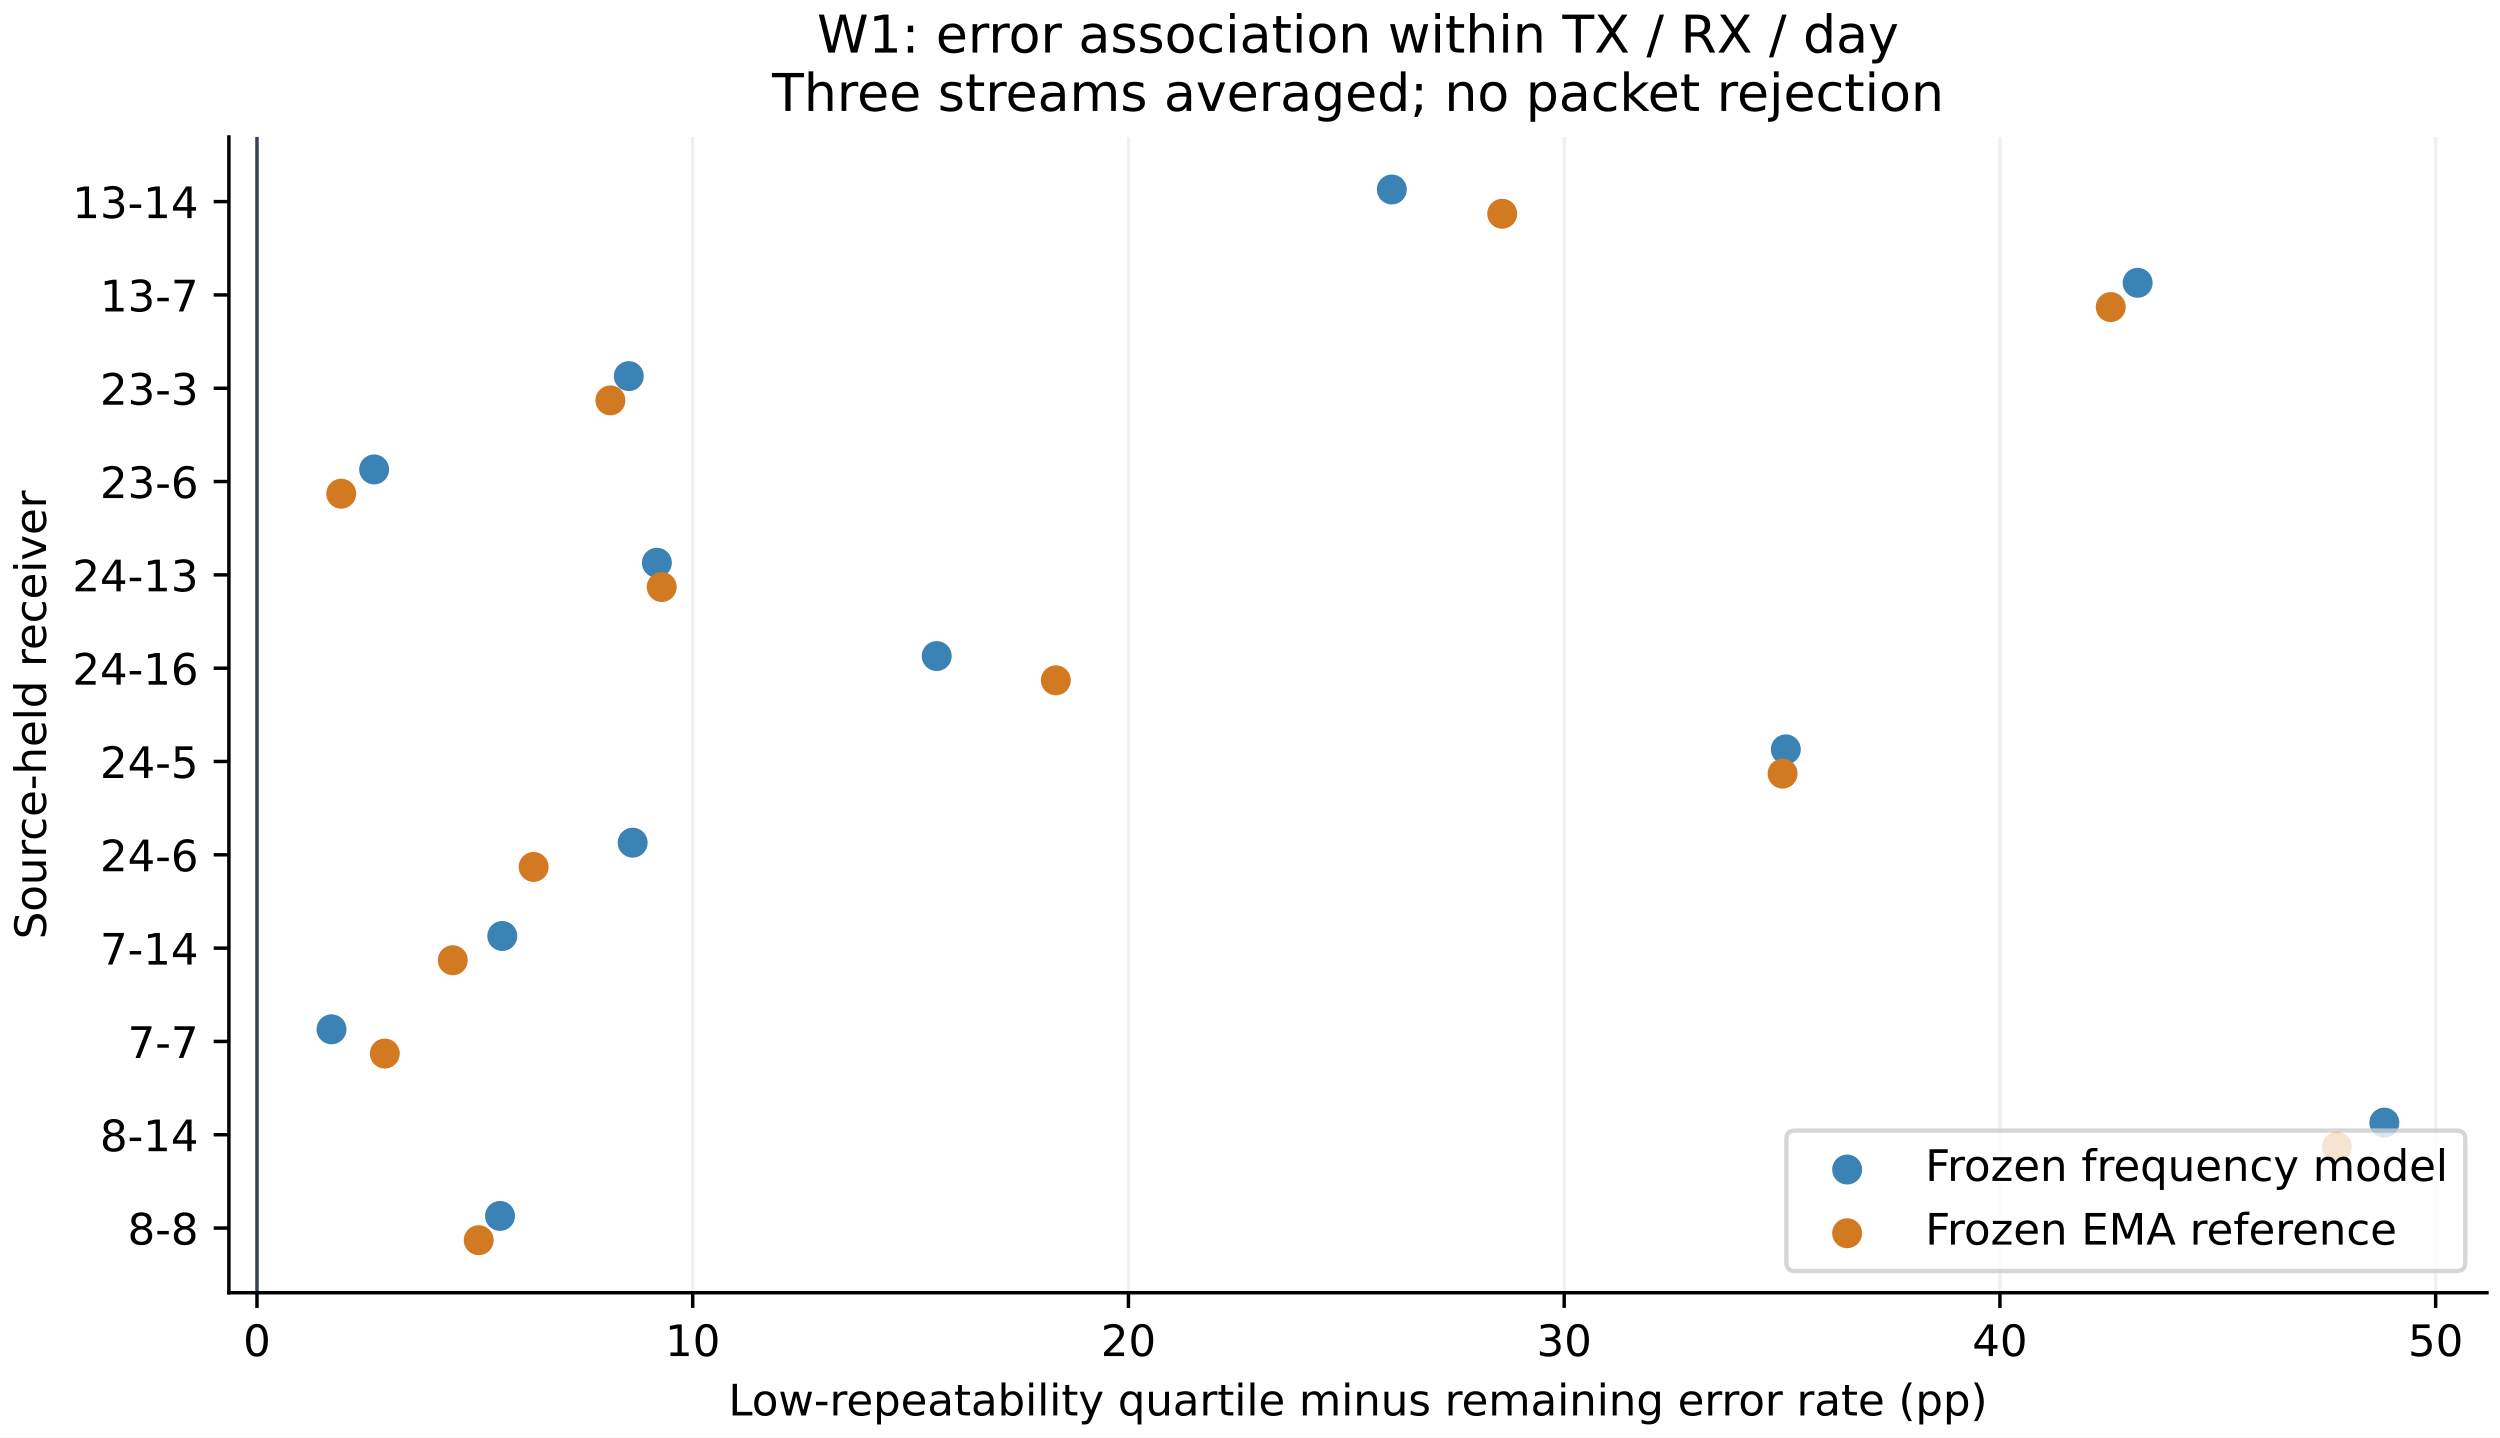
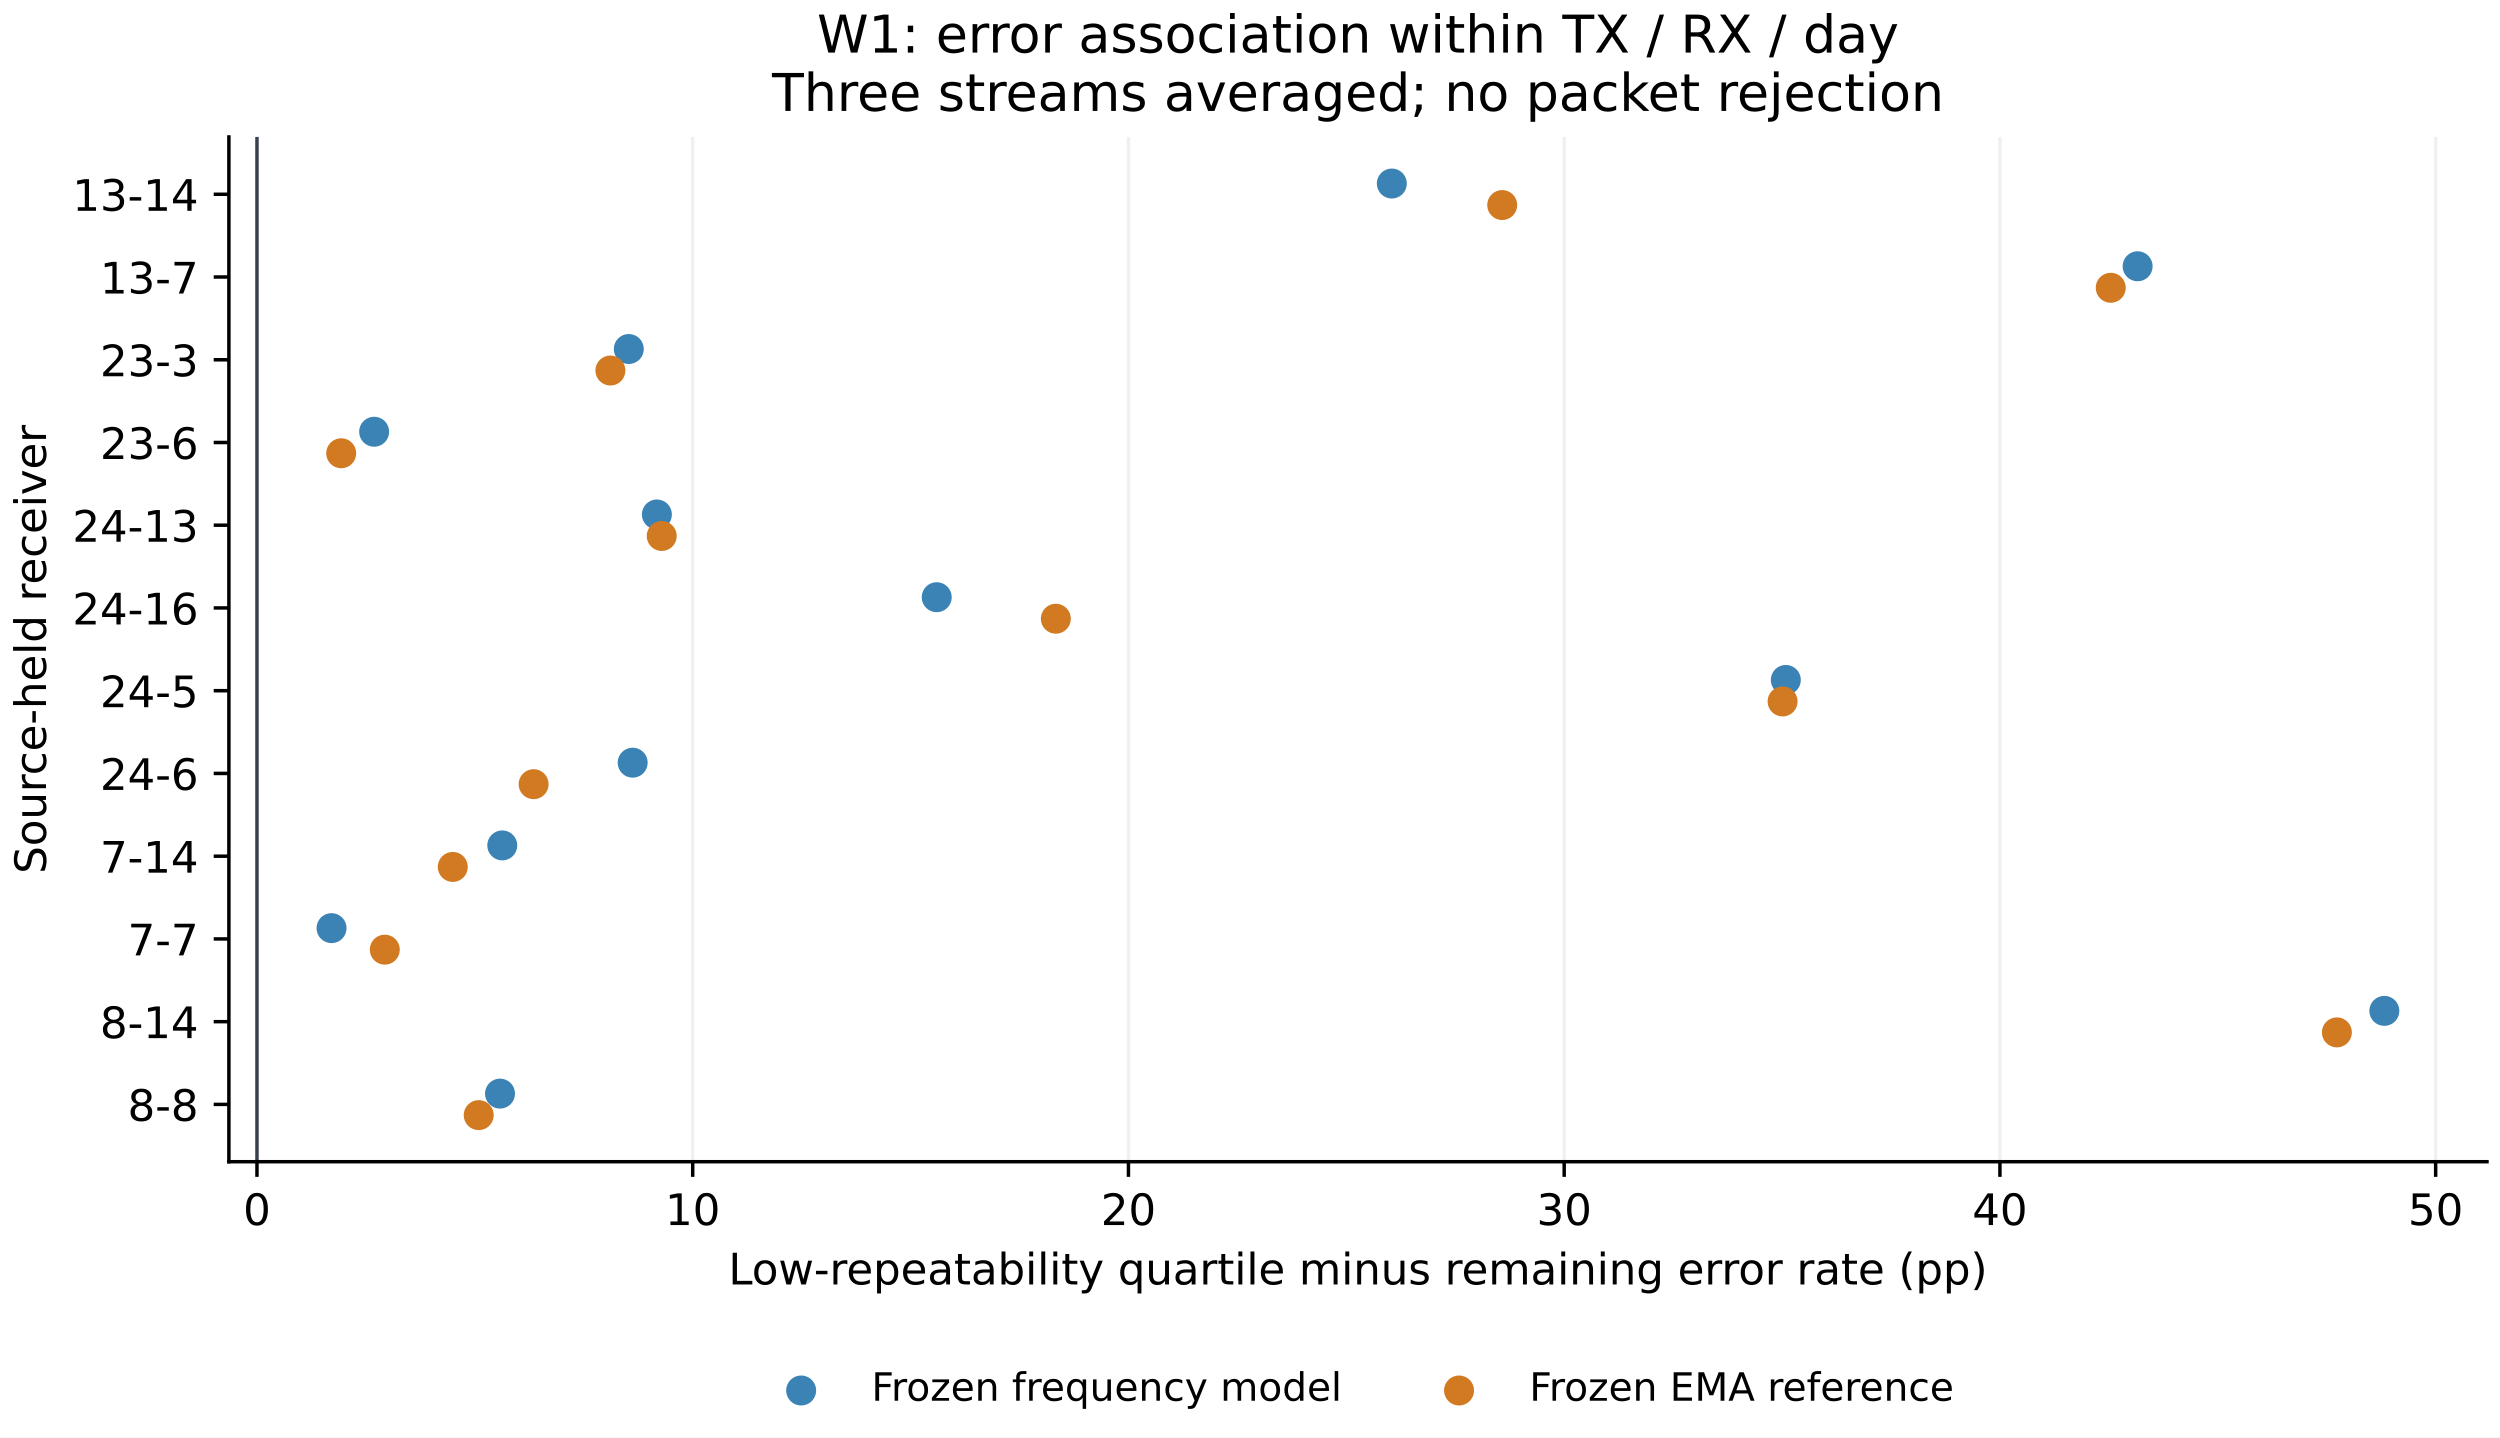
<svg xmlns="http://www.w3.org/2000/svg" xmlns:xlink="http://www.w3.org/1999/xlink" width="576pt" height="331.2pt" viewBox="0 0 576 331.2" version="1.1">
  <defs>
    <style type="text/css">*{stroke-linejoin: round; stroke-linecap: butt}</style>
  </defs>
  <g id="figure_1">
    <g id="patch_1">
      <path d="M 0 331.2  L 576 331.2  L 576 0  L 0 0  z " style="fill: #ffffff" />
    </g>
    <g id="axes_1">
      <g id="patch_2">
-         <path d="M 52.736 297.844  L 573 297.844  L 573 31.556  L 52.736 31.556  z " style="fill: #ffffff" />
+         <path d="M 52.736 267.657  L 573 267.657  L 573 31.556  L 52.736 31.556  z " style="fill: #ffffff" />
      </g>
      <g id="PathCollection_1">
        <defs>
-           <path id="m0896b9ab4e" d="M 0 2.958  C 0.784 2.958 1.537 2.646 2.092 2.092  C 2.646 1.537 2.958 0.784 2.958 0  C 2.958 -0.784 2.646 -1.537 2.092 -2.092  C 1.537 -2.646 0.784 -2.958 0 -2.958  C -0.784 -2.958 -1.537 -2.646 -2.092 -2.092  C -2.646 -1.537 -2.958 -0.784 -2.958 0  C -2.958 0.784 -2.646 1.537 -2.092 2.092  C -1.537 2.646 -0.784 2.958 0 2.958  z " style="stroke: #3b82b5" />
+           <path id="mc8d24e2d7f" d="M 0 2.958  C 0.784 2.958 1.537 2.646 2.092 2.092  C 2.646 1.537 2.958 0.784 2.958 0  C 2.958 -0.784 2.646 -1.537 2.092 -2.092  C 1.537 -2.646 0.784 -2.958 0 -2.958  C -0.784 -2.958 -1.537 -2.646 -2.092 -2.092  C -2.646 -1.537 -2.958 -0.784 -2.958 0  C -2.958 0.784 -2.646 1.537 -2.092 2.092  C -1.537 2.646 -0.784 2.958 0 2.958  z " style="stroke: #3b82b5" />
        </defs>
-         <g clip-path="url(#p02ab028169)">
-           <use xlink:href="#m0896b9ab4e" x="320.676" y="43.66" style="fill: #3b82b5; stroke: #3b82b5" />
-           <use xlink:href="#m0896b9ab4e" x="492.511" y="65.159" style="fill: #3b82b5; stroke: #3b82b5" />
-           <use xlink:href="#m0896b9ab4e" x="144.875" y="86.658" style="fill: #3b82b5; stroke: #3b82b5" />
-           <use xlink:href="#m0896b9ab4e" x="86.201" y="108.157" style="fill: #3b82b5; stroke: #3b82b5" />
-           <use xlink:href="#m0896b9ab4e" x="151.345" y="129.656" style="fill: #3b82b5; stroke: #3b82b5" />
-           <use xlink:href="#m0896b9ab4e" x="215.821" y="151.155" style="fill: #3b82b5; stroke: #3b82b5" />
-           <use xlink:href="#m0896b9ab4e" x="411.452" y="172.654" style="fill: #3b82b5; stroke: #3b82b5" />
-           <use xlink:href="#m0896b9ab4e" x="145.768" y="194.153" style="fill: #3b82b5; stroke: #3b82b5" />
-           <use xlink:href="#m0896b9ab4e" x="115.724" y="215.652" style="fill: #3b82b5; stroke: #3b82b5" />
-           <use xlink:href="#m0896b9ab4e" x="76.385" y="237.152" style="fill: #3b82b5; stroke: #3b82b5" />
-           <use xlink:href="#m0896b9ab4e" x="549.351" y="258.651" style="fill: #3b82b5; stroke: #3b82b5" />
-           <use xlink:href="#m0896b9ab4e" x="115.204" y="280.15" style="fill: #3b82b5; stroke: #3b82b5" />
+         <g clip-path="url(#pad243a6dd2)">
+           <use xlink:href="#mc8d24e2d7f" x="320.676" y="42.288" style="fill: #3b82b5; stroke: #3b82b5" />
+           <use xlink:href="#mc8d24e2d7f" x="492.511" y="61.35" style="fill: #3b82b5; stroke: #3b82b5" />
+           <use xlink:href="#mc8d24e2d7f" x="144.875" y="80.412" style="fill: #3b82b5; stroke: #3b82b5" />
+           <use xlink:href="#mc8d24e2d7f" x="86.201" y="99.473" style="fill: #3b82b5; stroke: #3b82b5" />
+           <use xlink:href="#mc8d24e2d7f" x="151.345" y="118.535" style="fill: #3b82b5; stroke: #3b82b5" />
+           <use xlink:href="#mc8d24e2d7f" x="215.821" y="137.597" style="fill: #3b82b5; stroke: #3b82b5" />
+           <use xlink:href="#mc8d24e2d7f" x="411.452" y="156.659" style="fill: #3b82b5; stroke: #3b82b5" />
+           <use xlink:href="#mc8d24e2d7f" x="145.768" y="175.721" style="fill: #3b82b5; stroke: #3b82b5" />
+           <use xlink:href="#mc8d24e2d7f" x="115.724" y="194.783" style="fill: #3b82b5; stroke: #3b82b5" />
+           <use xlink:href="#mc8d24e2d7f" x="76.385" y="213.845" style="fill: #3b82b5; stroke: #3b82b5" />
+           <use xlink:href="#mc8d24e2d7f" x="549.351" y="232.907" style="fill: #3b82b5; stroke: #3b82b5" />
+           <use xlink:href="#mc8d24e2d7f" x="115.204" y="251.969" style="fill: #3b82b5; stroke: #3b82b5" />
        </g>
      </g>
      <g id="PathCollection_2">
        <defs>
-           <path id="m1a29a31f8e" d="M 0 2.958  C 0.784 2.958 1.537 2.646 2.092 2.092  C 2.646 1.537 2.958 0.784 2.958 0  C 2.958 -0.784 2.646 -1.537 2.092 -2.092  C 1.537 -2.646 0.784 -2.958 0 -2.958  C -0.784 -2.958 -1.537 -2.646 -2.092 -2.092  C -2.646 -1.537 -2.958 -0.784 -2.958 0  C -2.958 0.784 -2.646 1.537 -2.092 2.092  C -1.537 2.646 -0.784 2.958 0 2.958  z " style="stroke: #d17a22" />
+           <path id="m905e2e4894" d="M 0 2.958  C 0.784 2.958 1.537 2.646 2.092 2.092  C 2.646 1.537 2.958 0.784 2.958 0  C 2.958 -0.784 2.646 -1.537 2.092 -2.092  C 1.537 -2.646 0.784 -2.958 0 -2.958  C -0.784 -2.958 -1.537 -2.646 -2.092 -2.092  C -2.646 -1.537 -2.958 -0.784 -2.958 0  C -2.958 0.784 -2.646 1.537 -2.092 2.092  C -1.537 2.646 -0.784 2.958 0 2.958  z " style="stroke: #d17a22" />
        </defs>
-         <g clip-path="url(#p02ab028169)">
-           <use xlink:href="#m1a29a31f8e" x="346.11" y="49.249" style="fill: #d17a22; stroke: #d17a22" />
-           <use xlink:href="#m1a29a31f8e" x="486.314" y="70.749" style="fill: #d17a22; stroke: #d17a22" />
-           <use xlink:href="#m1a29a31f8e" x="140.637" y="92.248" style="fill: #d17a22; stroke: #d17a22" />
-           <use xlink:href="#m1a29a31f8e" x="78.615" y="113.747" style="fill: #d17a22; stroke: #d17a22" />
-           <use xlink:href="#m1a29a31f8e" x="152.461" y="135.246" style="fill: #d17a22; stroke: #d17a22" />
-           <use xlink:href="#m1a29a31f8e" x="243.262" y="156.745" style="fill: #d17a22; stroke: #d17a22" />
-           <use xlink:href="#m1a29a31f8e" x="410.709" y="178.244" style="fill: #d17a22; stroke: #d17a22" />
-           <use xlink:href="#m1a29a31f8e" x="122.946" y="199.743" style="fill: #d17a22; stroke: #d17a22" />
-           <use xlink:href="#m1a29a31f8e" x="104.321" y="221.242" style="fill: #d17a22; stroke: #d17a22" />
-           <use xlink:href="#m1a29a31f8e" x="88.655" y="242.741" style="fill: #d17a22; stroke: #d17a22" />
-           <use xlink:href="#m1a29a31f8e" x="538.42" y="264.24" style="fill: #d17a22; stroke: #d17a22" />
-           <use xlink:href="#m1a29a31f8e" x="110.295" y="285.74" style="fill: #d17a22; stroke: #d17a22" />
+         <g clip-path="url(#pad243a6dd2)">
+           <use xlink:href="#m905e2e4894" x="346.11" y="47.244" style="fill: #d17a22; stroke: #d17a22" />
+           <use xlink:href="#m905e2e4894" x="486.314" y="66.306" style="fill: #d17a22; stroke: #d17a22" />
+           <use xlink:href="#m905e2e4894" x="140.637" y="85.368" style="fill: #d17a22; stroke: #d17a22" />
+           <use xlink:href="#m905e2e4894" x="78.615" y="104.43" style="fill: #d17a22; stroke: #d17a22" />
+           <use xlink:href="#m905e2e4894" x="152.461" y="123.492" style="fill: #d17a22; stroke: #d17a22" />
+           <use xlink:href="#m905e2e4894" x="243.262" y="142.553" style="fill: #d17a22; stroke: #d17a22" />
+           <use xlink:href="#m905e2e4894" x="410.709" y="161.615" style="fill: #d17a22; stroke: #d17a22" />
+           <use xlink:href="#m905e2e4894" x="122.946" y="180.677" style="fill: #d17a22; stroke: #d17a22" />
+           <use xlink:href="#m905e2e4894" x="104.321" y="199.739" style="fill: #d17a22; stroke: #d17a22" />
+           <use xlink:href="#m905e2e4894" x="88.655" y="218.801" style="fill: #d17a22; stroke: #d17a22" />
+           <use xlink:href="#m905e2e4894" x="538.42" y="237.863" style="fill: #d17a22; stroke: #d17a22" />
+           <use xlink:href="#m905e2e4894" x="110.295" y="256.925" style="fill: #d17a22; stroke: #d17a22" />
        </g>
      </g>
      <g id="matplotlib.axis_1">
        <g id="xtick_1">
          <g id="line2d_1">
-             <path d="M 59.206 297.844  L 59.206 31.556  " clip-path="url(#p02ab028169)" style="fill: none; stroke: #b0b0b0; stroke-opacity: 0.18; stroke-width: 0.8; stroke-linecap: square" />
+             <path d="M 59.206 267.657  L 59.206 31.556  " clip-path="url(#pad243a6dd2)" style="fill: none; stroke: #b0b0b0; stroke-opacity: 0.18; stroke-width: 0.8; stroke-linecap: square" />
          </g>
          <g id="line2d_2">
            <defs>
-               <path id="m564bd97358" d="M 0 0  L 0 3.5  " style="stroke: #000000; stroke-width: 0.8" />
+               <path id="m7ac9f31785" d="M 0 0  L 0 3.5  " style="stroke: #000000; stroke-width: 0.8" />
            </defs>
            <g>
-               <use xlink:href="#m564bd97358" x="59.206" y="297.844" style="stroke: #000000; stroke-width: 0.8" />
+               <use xlink:href="#m7ac9f31785" x="59.206" y="267.657" style="stroke: #000000; stroke-width: 0.8" />
            </g>
          </g>
          <g id="text_1">
-             <text style="font-size: 10px; font-family: 'DejaVu Sans'; text-anchor: middle" x="59.206" y="312.442" transform="rotate(-0 59.20601 312.4419)">0</text>
+             <text style="font-size: 10px; font-family: 'DejaVu Sans'; text-anchor: middle" x="59.206" y="282.256" transform="rotate(-0 59.20601 282.2555)">0</text>
          </g>
        </g>
        <g id="xtick_2">
          <g id="line2d_3">
-             <path d="M 159.6 297.844  L 159.6 31.556  " clip-path="url(#p02ab028169)" style="fill: none; stroke: #b0b0b0; stroke-opacity: 0.18; stroke-width: 0.8; stroke-linecap: square" />
+             <path d="M 159.6 267.657  L 159.6 31.556  " clip-path="url(#pad243a6dd2)" style="fill: none; stroke: #b0b0b0; stroke-opacity: 0.18; stroke-width: 0.8; stroke-linecap: square" />
          </g>
          <g id="line2d_4">
            <g>
-               <use xlink:href="#m564bd97358" x="159.6" y="297.844" style="stroke: #000000; stroke-width: 0.8" />
+               <use xlink:href="#m7ac9f31785" x="159.6" y="267.657" style="stroke: #000000; stroke-width: 0.8" />
            </g>
          </g>
          <g id="text_2">
-             <text style="font-size: 10px; font-family: 'DejaVu Sans'; text-anchor: middle" x="159.6" y="312.442" transform="rotate(-0 159.5999 312.4419)">10</text>
+             <text style="font-size: 10px; font-family: 'DejaVu Sans'; text-anchor: middle" x="159.6" y="282.256" transform="rotate(-0 159.5999 282.2555)">10</text>
          </g>
        </g>
        <g id="xtick_3">
          <g id="line2d_5">
-             <path d="M 259.994 297.844  L 259.994 31.556  " clip-path="url(#p02ab028169)" style="fill: none; stroke: #b0b0b0; stroke-opacity: 0.18; stroke-width: 0.8; stroke-linecap: square" />
+             <path d="M 259.994 267.657  L 259.994 31.556  " clip-path="url(#pad243a6dd2)" style="fill: none; stroke: #b0b0b0; stroke-opacity: 0.18; stroke-width: 0.8; stroke-linecap: square" />
          </g>
          <g id="line2d_6">
            <g>
-               <use xlink:href="#m564bd97358" x="259.994" y="297.844" style="stroke: #000000; stroke-width: 0.8" />
+               <use xlink:href="#m7ac9f31785" x="259.994" y="267.657" style="stroke: #000000; stroke-width: 0.8" />
            </g>
          </g>
          <g id="text_3">
-             <text style="font-size: 10px; font-family: 'DejaVu Sans'; text-anchor: middle" x="259.994" y="312.442" transform="rotate(-0 259.9938 312.4419)">20</text>
+             <text style="font-size: 10px; font-family: 'DejaVu Sans'; text-anchor: middle" x="259.994" y="282.256" transform="rotate(-0 259.9938 282.2555)">20</text>
          </g>
        </g>
        <g id="xtick_4">
          <g id="line2d_7">
-             <path d="M 360.388 297.844  L 360.388 31.556  " clip-path="url(#p02ab028169)" style="fill: none; stroke: #b0b0b0; stroke-opacity: 0.18; stroke-width: 0.8; stroke-linecap: square" />
+             <path d="M 360.388 267.657  L 360.388 31.556  " clip-path="url(#pad243a6dd2)" style="fill: none; stroke: #b0b0b0; stroke-opacity: 0.18; stroke-width: 0.8; stroke-linecap: square" />
          </g>
          <g id="line2d_8">
            <g>
-               <use xlink:href="#m564bd97358" x="360.388" y="297.844" style="stroke: #000000; stroke-width: 0.8" />
+               <use xlink:href="#m7ac9f31785" x="360.388" y="267.657" style="stroke: #000000; stroke-width: 0.8" />
            </g>
          </g>
          <g id="text_4">
-             <text style="font-size: 10px; font-family: 'DejaVu Sans'; text-anchor: middle" x="360.388" y="312.442" transform="rotate(-0 360.3878 312.4419)">30</text>
+             <text style="font-size: 10px; font-family: 'DejaVu Sans'; text-anchor: middle" x="360.388" y="282.256" transform="rotate(-0 360.3878 282.2555)">30</text>
          </g>
        </g>
        <g id="xtick_5">
          <g id="line2d_9">
-             <path d="M 460.782 297.844  L 460.782 31.556  " clip-path="url(#p02ab028169)" style="fill: none; stroke: #b0b0b0; stroke-opacity: 0.18; stroke-width: 0.8; stroke-linecap: square" />
+             <path d="M 460.782 267.657  L 460.782 31.556  " clip-path="url(#pad243a6dd2)" style="fill: none; stroke: #b0b0b0; stroke-opacity: 0.18; stroke-width: 0.8; stroke-linecap: square" />
          </g>
          <g id="line2d_10">
            <g>
-               <use xlink:href="#m564bd97358" x="460.782" y="297.844" style="stroke: #000000; stroke-width: 0.8" />
+               <use xlink:href="#m7ac9f31785" x="460.782" y="267.657" style="stroke: #000000; stroke-width: 0.8" />
            </g>
          </g>
          <g id="text_5">
-             <text style="font-size: 10px; font-family: 'DejaVu Sans'; text-anchor: middle" x="460.782" y="312.442" transform="rotate(-0 460.7817 312.4419)">40</text>
+             <text style="font-size: 10px; font-family: 'DejaVu Sans'; text-anchor: middle" x="460.782" y="282.256" transform="rotate(-0 460.7817 282.2555)">40</text>
          </g>
        </g>
        <g id="xtick_6">
          <g id="line2d_11">
-             <path d="M 561.176 297.844  L 561.176 31.556  " clip-path="url(#p02ab028169)" style="fill: none; stroke: #b0b0b0; stroke-opacity: 0.18; stroke-width: 0.8; stroke-linecap: square" />
+             <path d="M 561.176 267.657  L 561.176 31.556  " clip-path="url(#pad243a6dd2)" style="fill: none; stroke: #b0b0b0; stroke-opacity: 0.18; stroke-width: 0.8; stroke-linecap: square" />
          </g>
          <g id="line2d_12">
            <g>
-               <use xlink:href="#m564bd97358" x="561.176" y="297.844" style="stroke: #000000; stroke-width: 0.8" />
+               <use xlink:href="#m7ac9f31785" x="561.176" y="267.657" style="stroke: #000000; stroke-width: 0.8" />
            </g>
          </g>
          <g id="text_6">
-             <text style="font-size: 10px; font-family: 'DejaVu Sans'; text-anchor: middle" x="561.176" y="312.442" transform="rotate(-0 561.1756 312.4419)">50</text>
+             <text style="font-size: 10px; font-family: 'DejaVu Sans'; text-anchor: middle" x="561.176" y="282.256" transform="rotate(-0 561.1756 282.2555)">50</text>
          </g>
        </g>
        <g id="text_7">
-           <text style="font-size: 10px; font-family: 'DejaVu Sans'; text-anchor: middle" x="312.868" y="326.12" transform="rotate(-0 312.868 326.1201)">Low-repeatability quartile minus remaining error rate (pp)</text>
+           <text style="font-size: 10px; font-family: 'DejaVu Sans'; text-anchor: middle" x="312.868" y="295.934" transform="rotate(-0 312.868 295.9336)">Low-repeatability quartile minus remaining error rate (pp)</text>
        </g>
      </g>
      <g id="matplotlib.axis_2">
        <g id="ytick_1">
          <g id="line2d_13">
            <defs>
-               <path id="mbc4475a936" d="M 0 0  L -3.5 0  " style="stroke: #000000; stroke-width: 0.8" />
+               <path id="m69f80a93e4" d="M 0 0  L -3.5 0  " style="stroke: #000000; stroke-width: 0.8" />
            </defs>
            <g>
-               <use xlink:href="#mbc4475a936" x="52.736" y="46.455" style="stroke: #000000; stroke-width: 0.8" />
+               <use xlink:href="#m69f80a93e4" x="52.736" y="44.766" style="stroke: #000000; stroke-width: 0.8" />
            </g>
          </g>
          <g id="text_8">
-             <text style="font-size: 10px; font-family: 'DejaVu Sans'; text-anchor: end" x="45.736" y="50.254" transform="rotate(-0 45.73618 50.25383)">13-14</text>
+             <text style="font-size: 10px; font-family: 'DejaVu Sans'; text-anchor: end" x="45.736" y="48.565" transform="rotate(-0 45.73618 48.56489)">13-14</text>
          </g>
        </g>
        <g id="ytick_2">
          <g id="line2d_14">
            <g>
-               <use xlink:href="#mbc4475a936" x="52.736" y="67.954" style="stroke: #000000; stroke-width: 0.8" />
+               <use xlink:href="#m69f80a93e4" x="52.736" y="63.828" style="stroke: #000000; stroke-width: 0.8" />
            </g>
          </g>
          <g id="text_9">
-             <text style="font-size: 10px; font-family: 'DejaVu Sans'; text-anchor: end" x="45.736" y="71.753" transform="rotate(-0 45.73618 71.75292)">13-7</text>
+             <text style="font-size: 10px; font-family: 'DejaVu Sans'; text-anchor: end" x="45.736" y="67.627" transform="rotate(-0 45.73618 67.62684)">13-7</text>
          </g>
        </g>
        <g id="ytick_3">
          <g id="line2d_15">
            <g>
-               <use xlink:href="#mbc4475a936" x="52.736" y="89.453" style="stroke: #000000; stroke-width: 0.8" />
+               <use xlink:href="#m69f80a93e4" x="52.736" y="82.89" style="stroke: #000000; stroke-width: 0.8" />
            </g>
          </g>
          <g id="text_10">
-             <text style="font-size: 10px; font-family: 'DejaVu Sans'; text-anchor: end" x="45.736" y="93.252" transform="rotate(-0 45.73618 93.25202)">23-3</text>
+             <text style="font-size: 10px; font-family: 'DejaVu Sans'; text-anchor: end" x="45.736" y="86.689" transform="rotate(-0 45.73618 86.68879)">23-3</text>
          </g>
        </g>
        <g id="ytick_4">
          <g id="line2d_16">
            <g>
-               <use xlink:href="#mbc4475a936" x="52.736" y="110.952" style="stroke: #000000; stroke-width: 0.8" />
+               <use xlink:href="#m69f80a93e4" x="52.736" y="101.952" style="stroke: #000000; stroke-width: 0.8" />
            </g>
          </g>
          <g id="text_11">
-             <text style="font-size: 10px; font-family: 'DejaVu Sans'; text-anchor: end" x="45.736" y="114.751" transform="rotate(-0 45.73618 114.7511)">23-6</text>
+             <text style="font-size: 10px; font-family: 'DejaVu Sans'; text-anchor: end" x="45.736" y="105.751" transform="rotate(-0 45.73618 105.7507)">23-6</text>
          </g>
        </g>
        <g id="ytick_5">
          <g id="line2d_17">
            <g>
-               <use xlink:href="#mbc4475a936" x="52.736" y="132.451" style="stroke: #000000; stroke-width: 0.8" />
+               <use xlink:href="#m69f80a93e4" x="52.736" y="121.013" style="stroke: #000000; stroke-width: 0.8" />
            </g>
          </g>
          <g id="text_12">
-             <text style="font-size: 10px; font-family: 'DejaVu Sans'; text-anchor: end" x="45.736" y="136.25" transform="rotate(-0 45.73618 136.2502)">24-13</text>
+             <text style="font-size: 10px; font-family: 'DejaVu Sans'; text-anchor: end" x="45.736" y="124.813" transform="rotate(-0 45.73618 124.8127)">24-13</text>
          </g>
        </g>
        <g id="ytick_6">
          <g id="line2d_18">
            <g>
-               <use xlink:href="#mbc4475a936" x="52.736" y="153.95" style="stroke: #000000; stroke-width: 0.8" />
+               <use xlink:href="#m69f80a93e4" x="52.736" y="140.075" style="stroke: #000000; stroke-width: 0.8" />
            </g>
          </g>
          <g id="text_13">
-             <text style="font-size: 10px; font-family: 'DejaVu Sans'; text-anchor: end" x="45.736" y="157.749" transform="rotate(-0 45.73618 157.7493)">24-16</text>
+             <text style="font-size: 10px; font-family: 'DejaVu Sans'; text-anchor: end" x="45.736" y="143.875" transform="rotate(-0 45.73618 143.8746)">24-16</text>
          </g>
        </g>
        <g id="ytick_7">
          <g id="line2d_19">
            <g>
-               <use xlink:href="#mbc4475a936" x="52.736" y="175.449" style="stroke: #000000; stroke-width: 0.8" />
+               <use xlink:href="#m69f80a93e4" x="52.736" y="159.137" style="stroke: #000000; stroke-width: 0.8" />
            </g>
          </g>
          <g id="text_14">
-             <text style="font-size: 10px; font-family: 'DejaVu Sans'; text-anchor: end" x="45.736" y="179.248" transform="rotate(-0 45.73618 179.2484)">24-5</text>
+             <text style="font-size: 10px; font-family: 'DejaVu Sans'; text-anchor: end" x="45.736" y="162.937" transform="rotate(-0 45.73618 162.9366)">24-5</text>
          </g>
        </g>
        <g id="ytick_8">
          <g id="line2d_20">
            <g>
-               <use xlink:href="#mbc4475a936" x="52.736" y="196.948" style="stroke: #000000; stroke-width: 0.8" />
+               <use xlink:href="#m69f80a93e4" x="52.736" y="178.199" style="stroke: #000000; stroke-width: 0.8" />
            </g>
          </g>
          <g id="text_15">
-             <text style="font-size: 10px; font-family: 'DejaVu Sans'; text-anchor: end" x="45.736" y="200.747" transform="rotate(-0 45.73618 200.7475)">24-6</text>
+             <text style="font-size: 10px; font-family: 'DejaVu Sans'; text-anchor: end" x="45.736" y="181.999" transform="rotate(-0 45.73618 181.9986)">24-6</text>
          </g>
        </g>
        <g id="ytick_9">
          <g id="line2d_21">
            <g>
-               <use xlink:href="#mbc4475a936" x="52.736" y="218.447" style="stroke: #000000; stroke-width: 0.8" />
+               <use xlink:href="#m69f80a93e4" x="52.736" y="197.261" style="stroke: #000000; stroke-width: 0.8" />
            </g>
          </g>
          <g id="text_16">
-             <text style="font-size: 10px; font-family: 'DejaVu Sans'; text-anchor: end" x="45.736" y="222.247" transform="rotate(-0 45.73618 222.2466)">7-14</text>
+             <text style="font-size: 10px; font-family: 'DejaVu Sans'; text-anchor: end" x="45.736" y="201.061" transform="rotate(-0 45.73618 201.0605)">7-14</text>
          </g>
        </g>
        <g id="ytick_10">
          <g id="line2d_22">
            <g>
-               <use xlink:href="#mbc4475a936" x="52.736" y="239.946" style="stroke: #000000; stroke-width: 0.8" />
+               <use xlink:href="#m69f80a93e4" x="52.736" y="216.323" style="stroke: #000000; stroke-width: 0.8" />
            </g>
          </g>
          <g id="text_17">
-             <text style="font-size: 10px; font-family: 'DejaVu Sans'; text-anchor: end" x="45.736" y="243.746" transform="rotate(-0 45.73618 243.7457)">7-7</text>
+             <text style="font-size: 10px; font-family: 'DejaVu Sans'; text-anchor: end" x="45.736" y="220.122" transform="rotate(-0 45.73618 220.1225)">7-7</text>
          </g>
        </g>
        <g id="ytick_11">
          <g id="line2d_23">
            <g>
-               <use xlink:href="#mbc4475a936" x="52.736" y="261.446" style="stroke: #000000; stroke-width: 0.8" />
+               <use xlink:href="#m69f80a93e4" x="52.736" y="235.385" style="stroke: #000000; stroke-width: 0.8" />
            </g>
          </g>
          <g id="text_18">
-             <text style="font-size: 10px; font-family: 'DejaVu Sans'; text-anchor: end" x="45.736" y="265.245" transform="rotate(-0 45.73618 265.2448)">8-14</text>
+             <text style="font-size: 10px; font-family: 'DejaVu Sans'; text-anchor: end" x="45.736" y="239.184" transform="rotate(-0 45.73618 239.1844)">8-14</text>
          </g>
        </g>
        <g id="ytick_12">
          <g id="line2d_24">
            <g>
-               <use xlink:href="#mbc4475a936" x="52.736" y="282.945" style="stroke: #000000; stroke-width: 0.8" />
+               <use xlink:href="#m69f80a93e4" x="52.736" y="254.447" style="stroke: #000000; stroke-width: 0.8" />
            </g>
          </g>
          <g id="text_19">
-             <text style="font-size: 10px; font-family: 'DejaVu Sans'; text-anchor: end" x="45.736" y="286.744" transform="rotate(-0 45.73618 286.7439)">8-8</text>
+             <text style="font-size: 10px; font-family: 'DejaVu Sans'; text-anchor: end" x="45.736" y="258.246" transform="rotate(-0 45.73618 258.2464)">8-8</text>
          </g>
        </g>
        <g id="text_20">
-           <text style="font-size: 10px; font-family: 'DejaVu Sans'; text-anchor: middle" x="10.599" y="164.7" transform="rotate(-90 10.59868 164.6996)">Source-held receiver</text>
+           <text style="font-size: 10px; font-family: 'DejaVu Sans'; text-anchor: middle" x="10.599" y="149.606" transform="rotate(-90 10.59868 149.6064)">Source-held receiver</text>
        </g>
      </g>
      <g id="line2d_25">
-         <path d="M 59.206 297.844  L 59.206 31.556  " clip-path="url(#p02ab028169)" style="fill: none; stroke: #374151; stroke-width: 0.8; stroke-linecap: square" />
+         <path d="M 59.206 267.657  L 59.206 31.556  " clip-path="url(#pad243a6dd2)" style="fill: none; stroke: #374151; stroke-width: 0.8; stroke-linecap: square" />
      </g>
      <g id="patch_3">
-         <path d="M 52.736 297.844  L 52.736 31.556  " style="fill: none; stroke: #000000; stroke-width: 0.8; stroke-linejoin: miter; stroke-linecap: square" />
+         <path d="M 52.736 267.657  L 52.736 31.556  " style="fill: none; stroke: #000000; stroke-width: 0.8; stroke-linejoin: miter; stroke-linecap: square" />
      </g>
      <g id="patch_4">
-         <path d="M 52.736 297.844  L 573 297.844  " style="fill: none; stroke: #000000; stroke-width: 0.8; stroke-linejoin: miter; stroke-linecap: square" />
+         <path d="M 52.736 267.657  L 573 267.657  " style="fill: none; stroke: #000000; stroke-width: 0.8; stroke-linejoin: miter; stroke-linecap: square" />
      </g>
      <g id="text_21">
        <text style="font-size: 12px; font-family: 'DejaVu Sans'" transform="translate(188.2527 12.11837)">W1: error association within TX / RX / day</text>
        <text style="font-size: 12px; font-family: 'DejaVu Sans'" transform="translate(177.8745 25.55574)">Three streams averaged; no packet rejection</text>
      </g>
      <g id="legend_1">
-         <g id="patch_5">
-           <path d="M 413.581 292.844  L 566 292.844  Q 568 292.844 568 290.844  L 568 262.487  Q 568 260.487 566 260.487  L 413.581 260.487  Q 411.581 260.487 411.581 262.487  L 411.581 290.844  Q 411.581 292.844 413.581 292.844  z " style="fill: #ffffff; opacity: 0.8; stroke: #cccccc; stroke-linejoin: miter" />
-         </g>
        <g id="PathCollection_3">
          <g>
-             <use xlink:href="#m0896b9ab4e" x="425.581" y="269.461" style="fill: #3b82b5; stroke: #3b82b5" />
+             <use xlink:href="#mc8d24e2d7f" x="184.585" y="320.37" style="fill: #3b82b5; stroke: #3b82b5" />
          </g>
        </g>
        <g id="text_22">
-           <text style="font-size: 10px; font-family: 'DejaVu Sans'; text-anchor: start" x="443.581" y="272.086" transform="rotate(-0 443.581 272.0857)">Frozen frequency model</text>
+           <text style="font-size: 9px; font-family: 'DejaVu Sans'; text-anchor: start" x="200.785" y="322.733" transform="rotate(-0 200.7849 322.7329)">Frozen frequency model</text>
        </g>
        <g id="PathCollection_4">
          <g>
-             <use xlink:href="#m1a29a31f8e" x="425.581" y="284.139" style="fill: #d17a22; stroke: #d17a22" />
+             <use xlink:href="#m905e2e4894" x="336.162" y="320.37" style="fill: #d17a22; stroke: #d17a22" />
          </g>
        </g>
        <g id="text_23">
-           <text style="font-size: 10px; font-family: 'DejaVu Sans'; text-anchor: start" x="443.581" y="286.764" transform="rotate(-0 443.581 286.7638)">Frozen EMA reference</text>
+           <text style="font-size: 9px; font-family: 'DejaVu Sans'; text-anchor: start" x="352.362" y="322.733" transform="rotate(-0 352.3618 322.7329)">Frozen EMA reference</text>
        </g>
      </g>
    </g>
  </g>
  <defs>
-     <clipPath id="p02ab028169">
-       <rect x="52.736" y="31.556" width="520.264" height="266.288" />
+     <clipPath id="pad243a6dd2">
+       <rect x="52.736" y="31.556" width="520.264" height="236.101" />
    </clipPath>
  </defs>
</svg>
